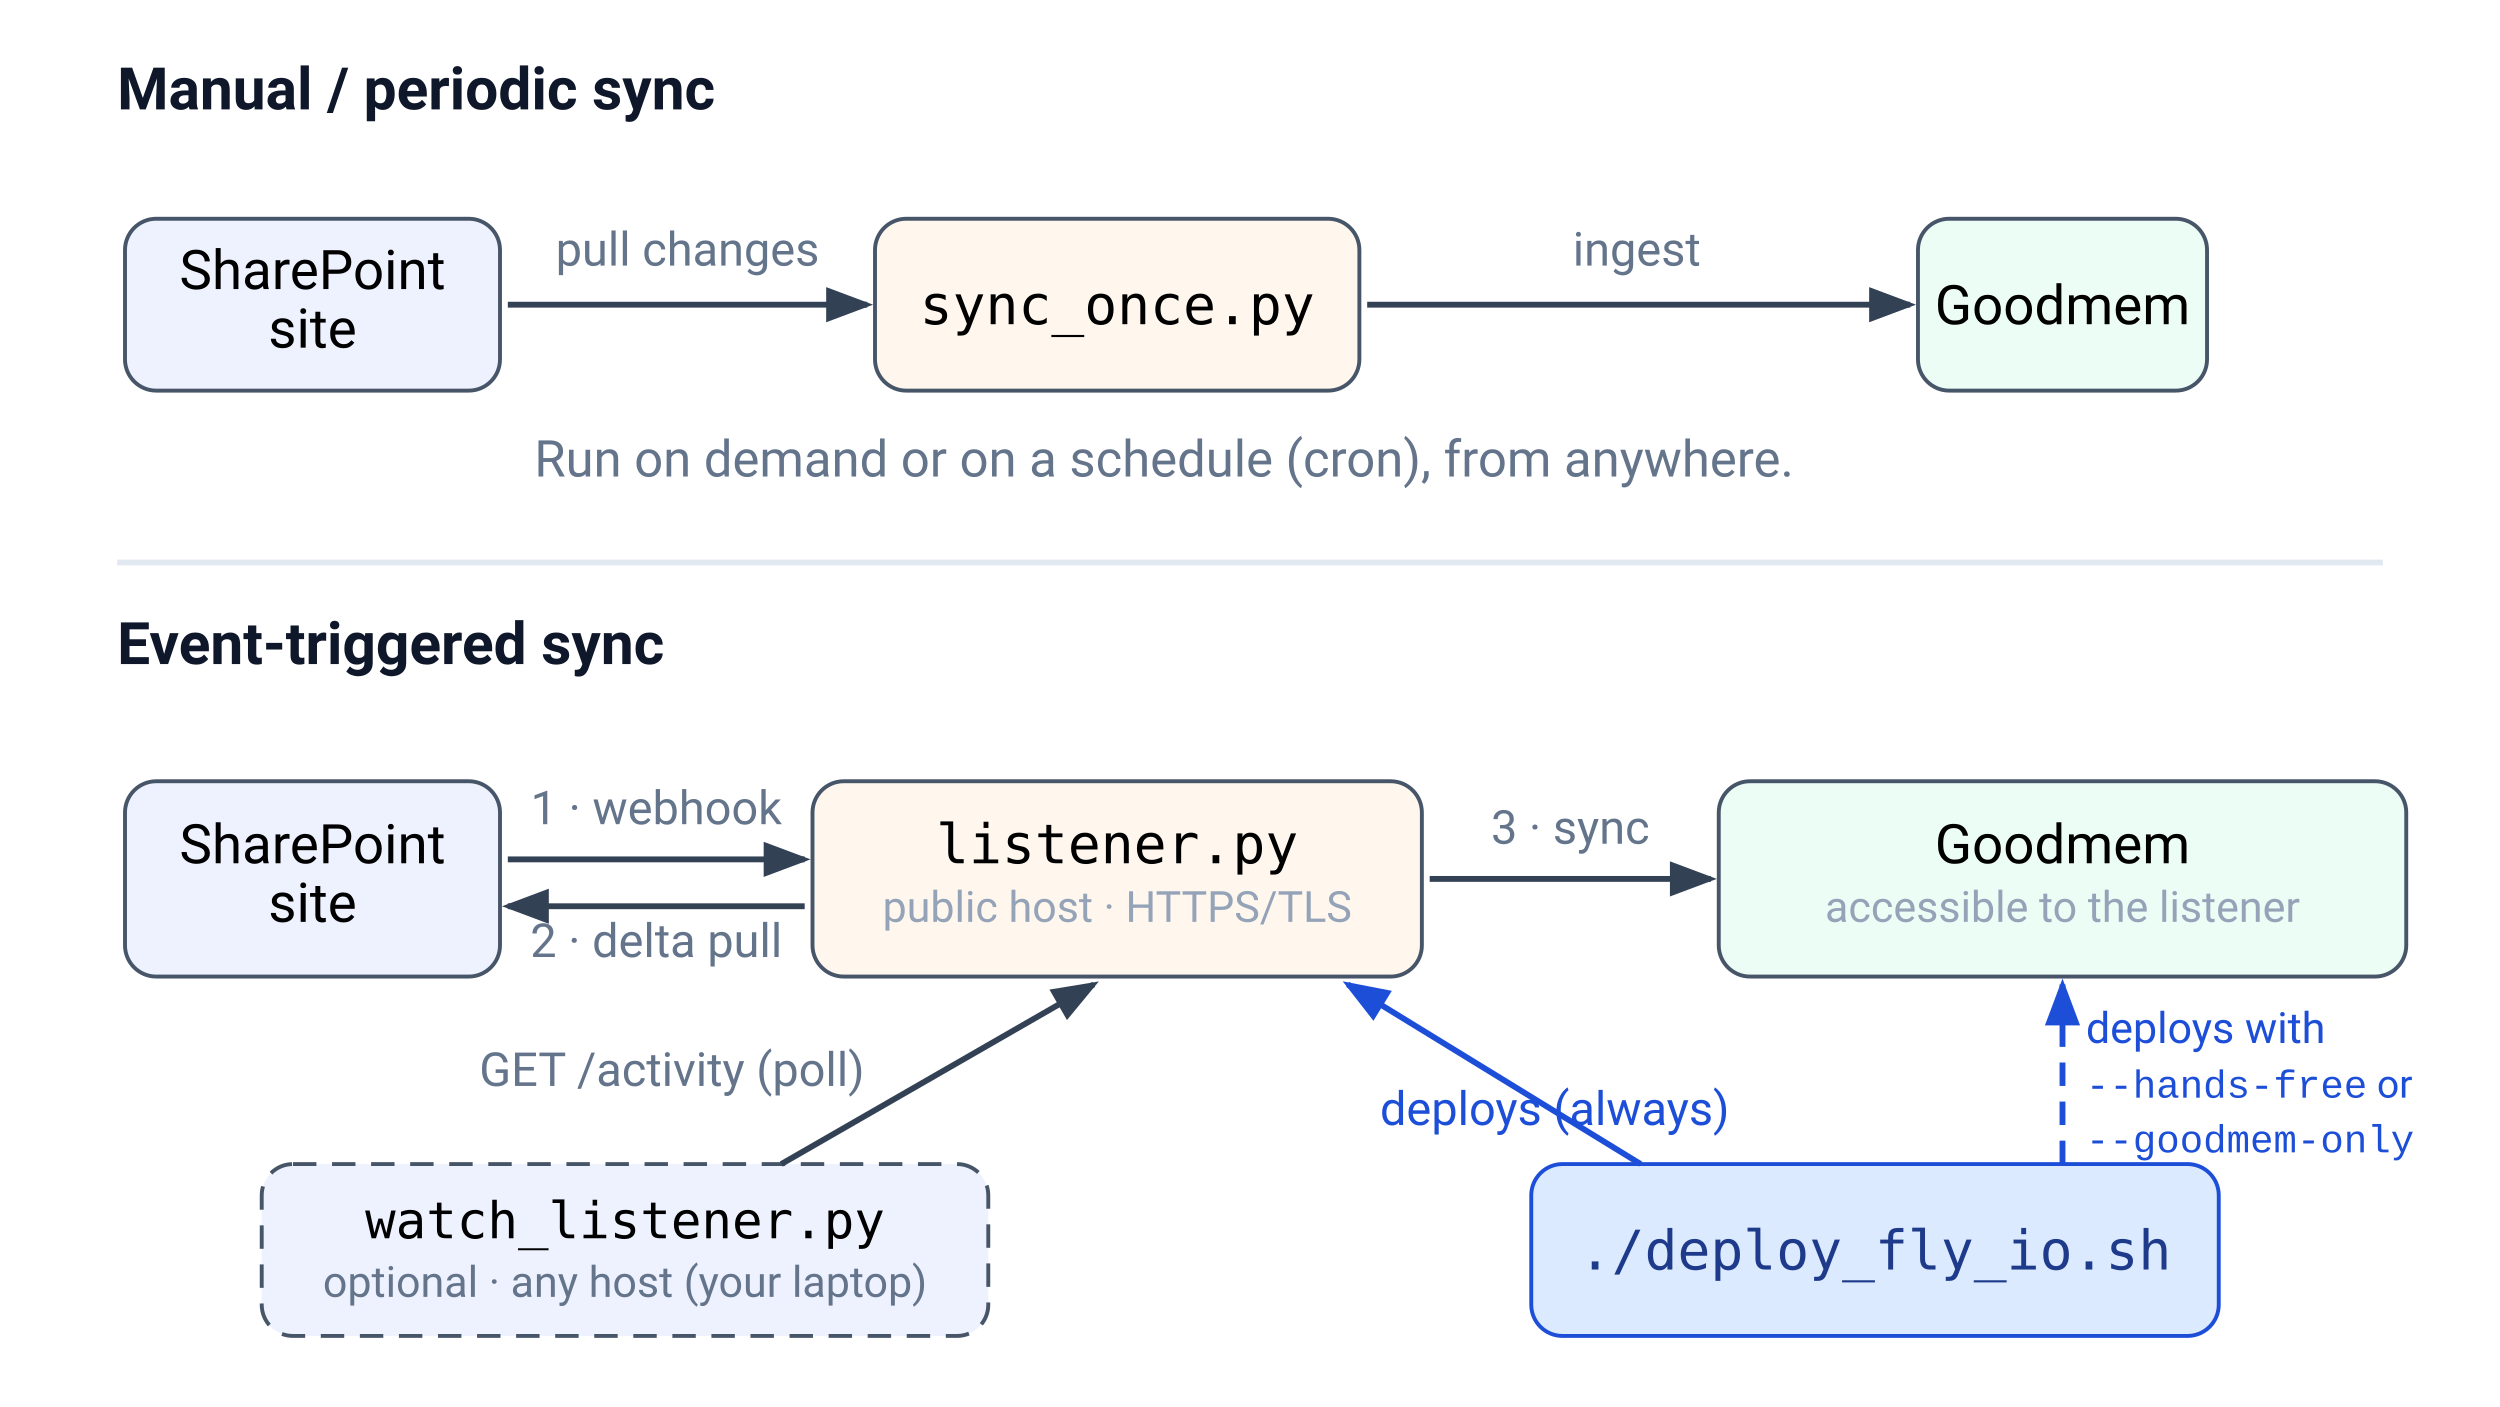
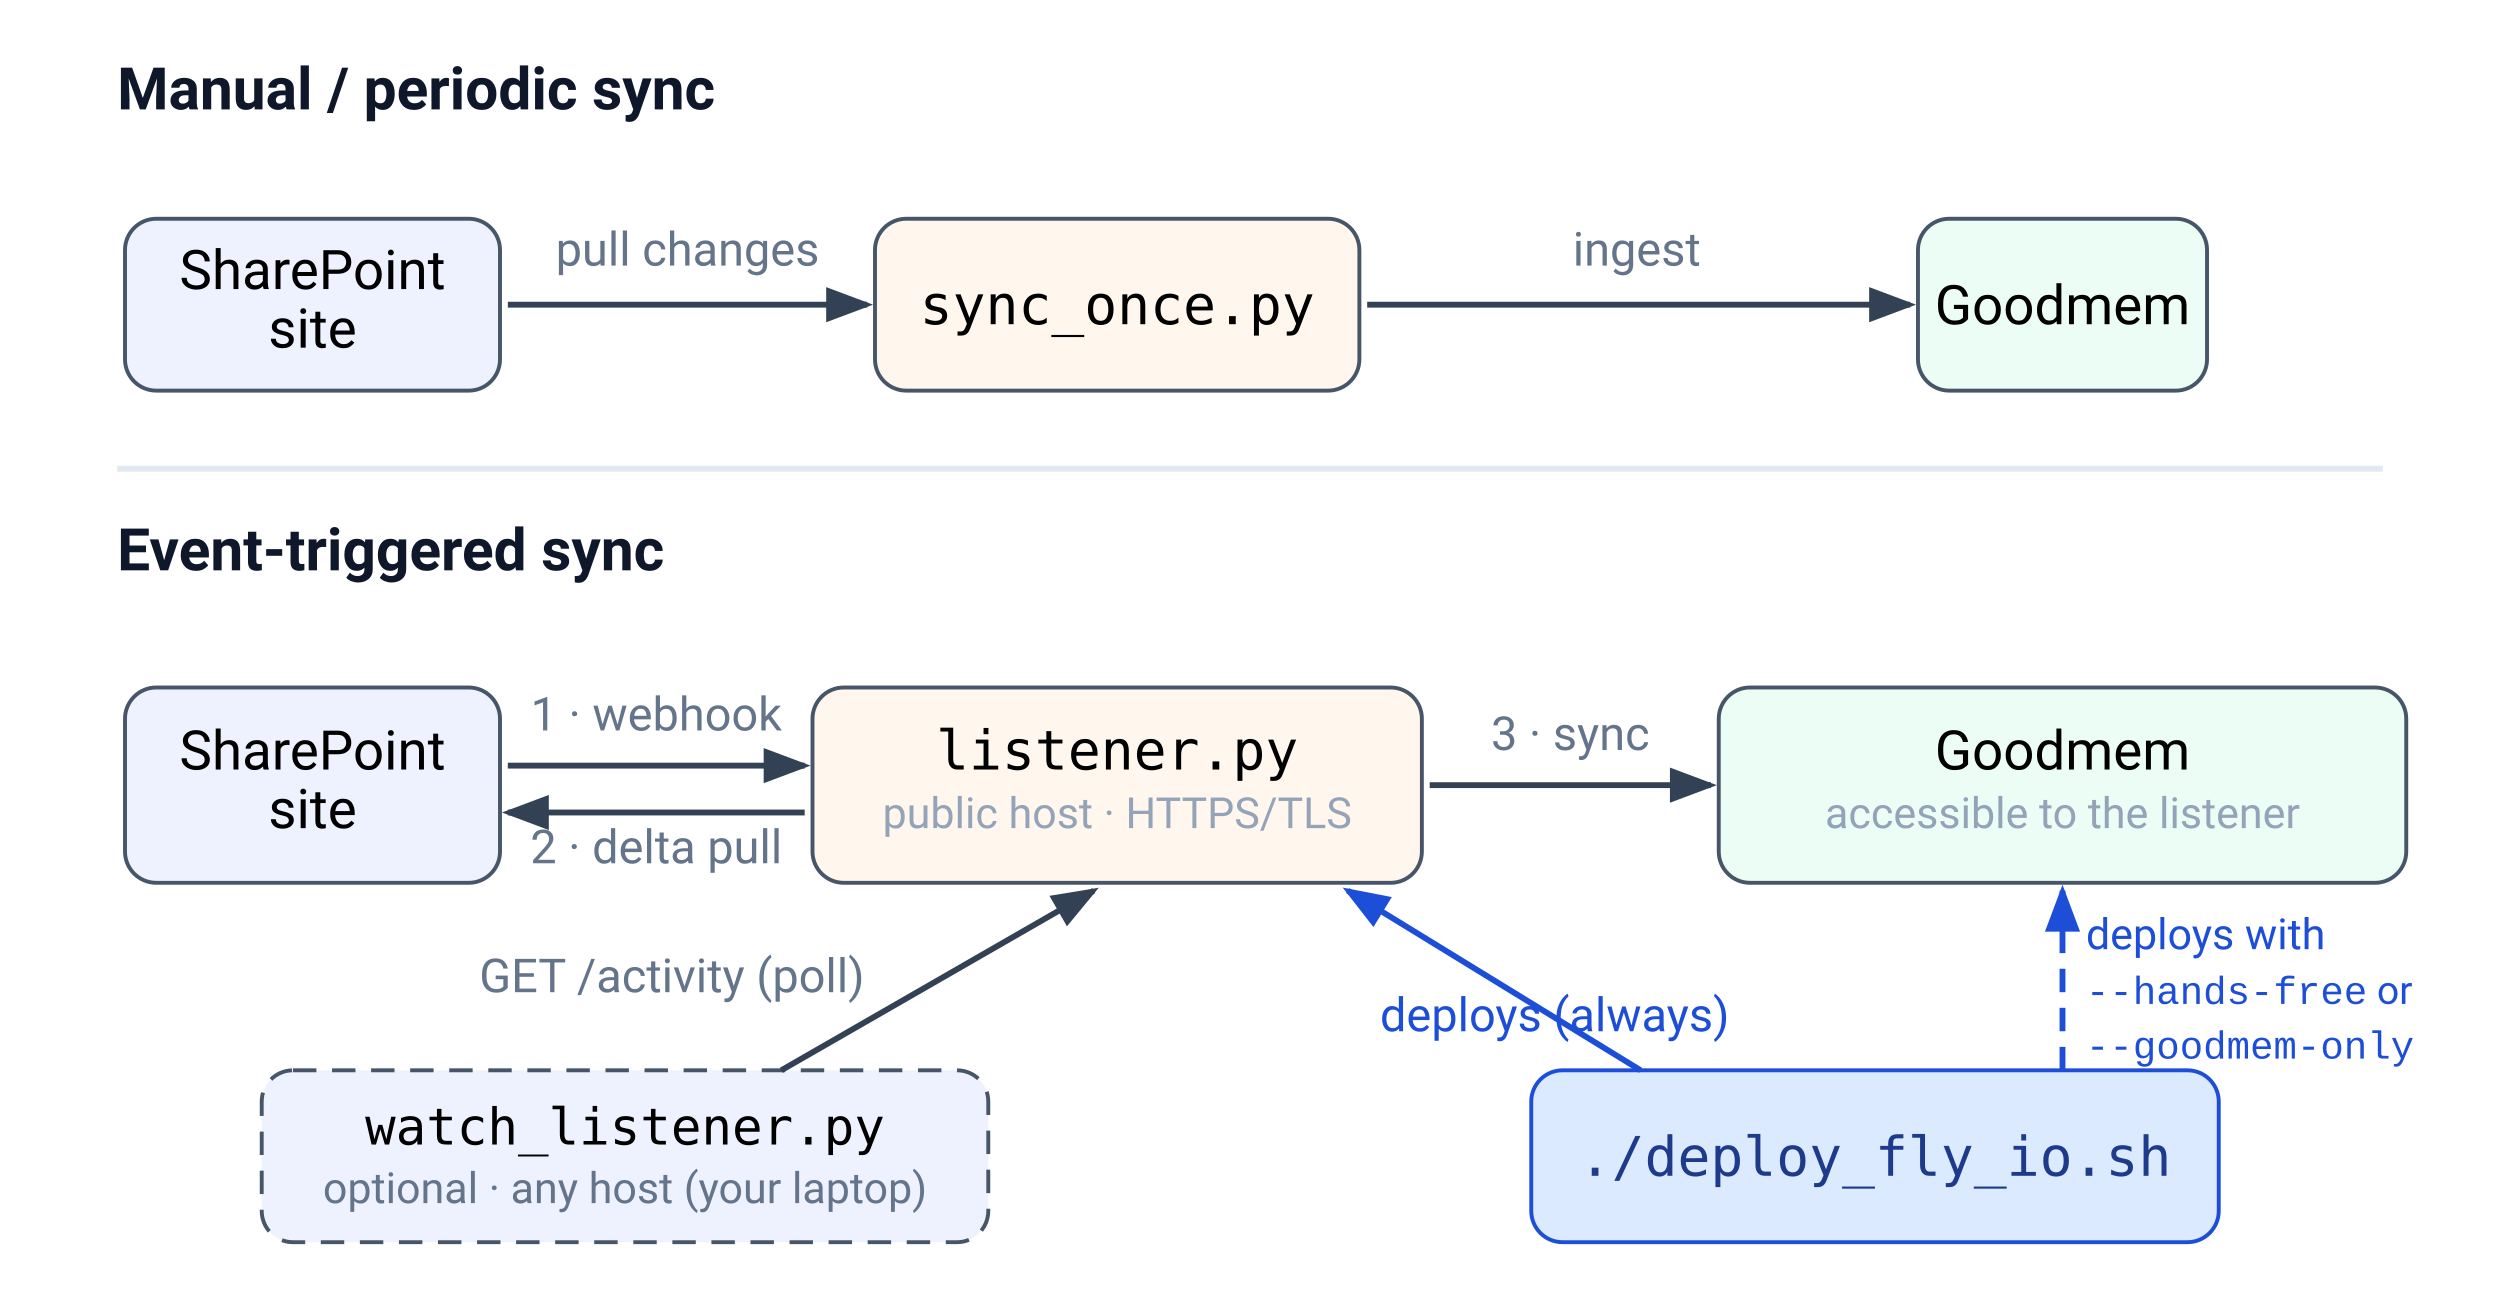
- <svg xmlns="http://www.w3.org/2000/svg" viewBox="0 0 640 360" font-family="-apple-system, Segoe UI, Roboto, sans-serif" font-size="14" role="img">
+ <svg xmlns="http://www.w3.org/2000/svg" viewBox="0 0 640 336" font-family="-apple-system, Segoe UI, Roboto, sans-serif" font-size="14" role="img">
  <defs>
    <marker id="arrow" markerWidth="10" markerHeight="10" refX="7" refY="3" orient="auto" markerUnits="strokeWidth">
      <path d="M0,0 L8,3 L0,6 Z" fill="#334155" />
    </marker>
    <marker id="barrow" markerWidth="10" markerHeight="10" refX="7" refY="3" orient="auto" markerUnits="strokeWidth">
      <path d="M0,0 L8,3 L0,6 Z" fill="#1d4ed8" />
    </marker>
  </defs>
  <text x="30" y="28" font-weight="600" font-size="15" fill="#0f172a">Manual / periodic sync</text>
  <rect x="32" y="56" width="96" height="44" rx="8" fill="#eef2ff" stroke="#475569" />
  <text x="80" y="74" text-anchor="middle">SharePoint</text>
  <text x="80" y="89" text-anchor="middle">site</text>
  <rect x="224" y="56" width="124" height="44" rx="8" fill="#fff7ed" stroke="#475569" />
  <text x="286" y="83" text-anchor="middle" font-family="ui-monospace, SFMono-Regular, Menlo, monospace">sync_once.py</text>
  <rect x="491" y="56" width="74" height="44" rx="8" fill="#ecfdf5" stroke="#475569" />
  <text x="528" y="83" text-anchor="middle">Goodmem</text>
  <line x1="130" y1="78" x2="222" y2="78" stroke="#334155" stroke-width="1.5" marker-end="url(#arrow)" />
  <text x="176" y="68" text-anchor="middle" fill="#64748b" font-size="12">pull changes</text>
  <line x1="350" y1="78" x2="489" y2="78" stroke="#334155" stroke-width="1.5" marker-end="url(#arrow)" />
  <text x="419" y="68" text-anchor="middle" fill="#64748b" font-size="12">ingest</text>
-   <text x="298" y="122" text-anchor="middle" fill="#64748b" font-size="13">Run on demand or on a schedule (cron), from anywhere.</text>
-   <line x1="30" y1="144" x2="610" y2="144" stroke="#e2e8f0" stroke-width="1.5" />
-   <text x="30" y="170" font-weight="600" font-size="15" fill="#0f172a">Event-triggered sync</text>
-   <rect x="32" y="200" width="96" height="50" rx="8" fill="#eef2ff" stroke="#475569" />
-   <text x="80" y="221" text-anchor="middle">SharePoint</text>
-   <text x="80" y="236" text-anchor="middle">site</text>
-   <rect x="208" y="200" width="156" height="50" rx="8" fill="#fff7ed" stroke="#475569" />
-   <text x="286" y="221" text-anchor="middle" font-family="ui-monospace, SFMono-Regular, Menlo, monospace">listener.py</text>
-   <text x="286" y="236" text-anchor="middle" fill="#94a3b8" font-size="11">public host · HTTPS/TLS</text>
-   <rect x="440" y="200" width="176" height="50" rx="8" fill="#ecfdf5" stroke="#475569" />
-   <text x="528" y="221" text-anchor="middle">Goodmem</text>
-   <text x="528" y="236" text-anchor="middle" fill="#94a3b8" font-size="11">accessible to the listener</text>
-   <line x1="130" y1="220" x2="206" y2="220" stroke="#334155" stroke-width="1.5" marker-end="url(#arrow)" />
-   <text x="168" y="211" text-anchor="middle" fill="#64748b" font-size="12">1 · webhook</text>
-   <line x1="206" y1="232" x2="130" y2="232" stroke="#334155" stroke-width="1.5" marker-end="url(#arrow)" />
-   <text x="168" y="245" text-anchor="middle" fill="#64748b" font-size="12">2 · delta pull</text>
-   <line x1="366" y1="225" x2="438" y2="225" stroke="#334155" stroke-width="1.5" marker-end="url(#arrow)" />
-   <text x="402" y="216" text-anchor="middle" fill="#64748b" font-size="12">3 · sync</text>
-   <rect x="67" y="298" width="186" height="44" rx="8" fill="#eef2ff" stroke="#475569" stroke-dasharray="6 4" />
-   <text x="160" y="317" text-anchor="middle" font-family="ui-monospace, SFMono-Regular, Menlo, monospace" font-size="13">watch_listener.py</text>
-   <text x="160" y="332" text-anchor="middle" fill="#64748b" font-size="11">optional · any host (your laptop)</text>
-   <rect x="392" y="298" width="176" height="44" rx="8" fill="#dbeafe" stroke="#1d4ed8" />
-   <text x="480" y="325" text-anchor="middle" font-family="ui-monospace, SFMono-Regular, Menlo, monospace" fill="#1e3a8a">./deploy_fly_io.sh</text>
-   <line x1="200" y1="298" x2="280" y2="252" stroke="#334155" stroke-width="1.5" marker-end="url(#arrow)" />
-   <text x="172" y="278" text-anchor="middle" fill="#64748b" font-size="12">GET /activity (poll)</text>
-   <line x1="420" y1="298" x2="345" y2="252" stroke="#1d4ed8" stroke-width="1.5" marker-end="url(#barrow)" />
-   <text x="398" y="288" text-anchor="middle" fill="#1d4ed8" font-size="12">deploys (always)</text>
-   <line x1="528" y1="298" x2="528" y2="252" stroke="#1d4ed8" stroke-width="1.5" stroke-dasharray="6 4" marker-end="url(#barrow)" />
-   <text x="534" y="267" text-anchor="start" fill="#1d4ed8" font-size="11">deploys with</text>
-   <text x="534" y="281" text-anchor="start" fill="#1d4ed8" font-size="10">
+   <line x1="30" y1="120" x2="610" y2="120" stroke="#e2e8f0" stroke-width="1.5" />
+   <text x="30" y="146" font-weight="600" font-size="15" fill="#0f172a">Event-triggered sync</text>
+   <rect x="32" y="176" width="96" height="50" rx="8" fill="#eef2ff" stroke="#475569" />
+   <text x="80" y="197" text-anchor="middle">SharePoint</text>
+   <text x="80" y="212" text-anchor="middle">site</text>
+   <rect x="208" y="176" width="156" height="50" rx="8" fill="#fff7ed" stroke="#475569" />
+   <text x="286" y="197" text-anchor="middle" font-family="ui-monospace, SFMono-Regular, Menlo, monospace">listener.py</text>
+   <text x="286" y="212" text-anchor="middle" fill="#94a3b8" font-size="11">public host · HTTPS/TLS</text>
+   <rect x="440" y="176" width="176" height="50" rx="8" fill="#ecfdf5" stroke="#475569" />
+   <text x="528" y="197" text-anchor="middle">Goodmem</text>
+   <text x="528" y="212" text-anchor="middle" fill="#94a3b8" font-size="11">accessible to the listener</text>
+   <line x1="130" y1="196" x2="206" y2="196" stroke="#334155" stroke-width="1.5" marker-end="url(#arrow)" />
+   <text x="168" y="187" text-anchor="middle" fill="#64748b" font-size="12">1 · webhook</text>
+   <line x1="206" y1="208" x2="130" y2="208" stroke="#334155" stroke-width="1.5" marker-end="url(#arrow)" />
+   <text x="168" y="221" text-anchor="middle" fill="#64748b" font-size="12">2 · delta pull</text>
+   <line x1="366" y1="201" x2="438" y2="201" stroke="#334155" stroke-width="1.5" marker-end="url(#arrow)" />
+   <text x="402" y="192" text-anchor="middle" fill="#64748b" font-size="12">3 · sync</text>
+   <rect x="67" y="274" width="186" height="44" rx="8" fill="#eef2ff" stroke="#475569" stroke-dasharray="6 4" />
+   <text x="160" y="293" text-anchor="middle" font-family="ui-monospace, SFMono-Regular, Menlo, monospace" font-size="13">watch_listener.py</text>
+   <text x="160" y="308" text-anchor="middle" fill="#64748b" font-size="11">optional · any host (your laptop)</text>
+   <rect x="392" y="274" width="176" height="44" rx="8" fill="#dbeafe" stroke="#1d4ed8" />
+   <text x="480" y="301" text-anchor="middle" font-family="ui-monospace, SFMono-Regular, Menlo, monospace" fill="#1e3a8a">./deploy_fly_io.sh</text>
+   <line x1="200" y1="274" x2="280" y2="228" stroke="#334155" stroke-width="1.5" marker-end="url(#arrow)" />
+   <text x="172" y="254" text-anchor="middle" fill="#64748b" font-size="12">GET /activity (poll)</text>
+   <line x1="420" y1="274" x2="345" y2="228" stroke="#1d4ed8" stroke-width="1.5" marker-end="url(#barrow)" />
+   <text x="398" y="264" text-anchor="middle" fill="#1d4ed8" font-size="12">deploys (always)</text>
+   <line x1="528" y1="274" x2="528" y2="228" stroke="#1d4ed8" stroke-width="1.5" stroke-dasharray="6 4" marker-end="url(#barrow)" />
+   <text x="534" y="243" text-anchor="start" fill="#1d4ed8" font-size="11">deploys with</text>
+   <text x="534" y="257" text-anchor="start" fill="#1d4ed8" font-size="10">
    <tspan font-family="'Courier New', Courier, monospace">--hands-free</tspan> or</text>
-   <text x="534" y="295" text-anchor="start" fill="#1d4ed8" font-size="10" font-family="'Courier New', Courier, monospace">--goodmem-only</text>
+   <text x="534" y="271" text-anchor="start" fill="#1d4ed8" font-size="10" font-family="'Courier New', Courier, monospace">--goodmem-only</text>
</svg>
